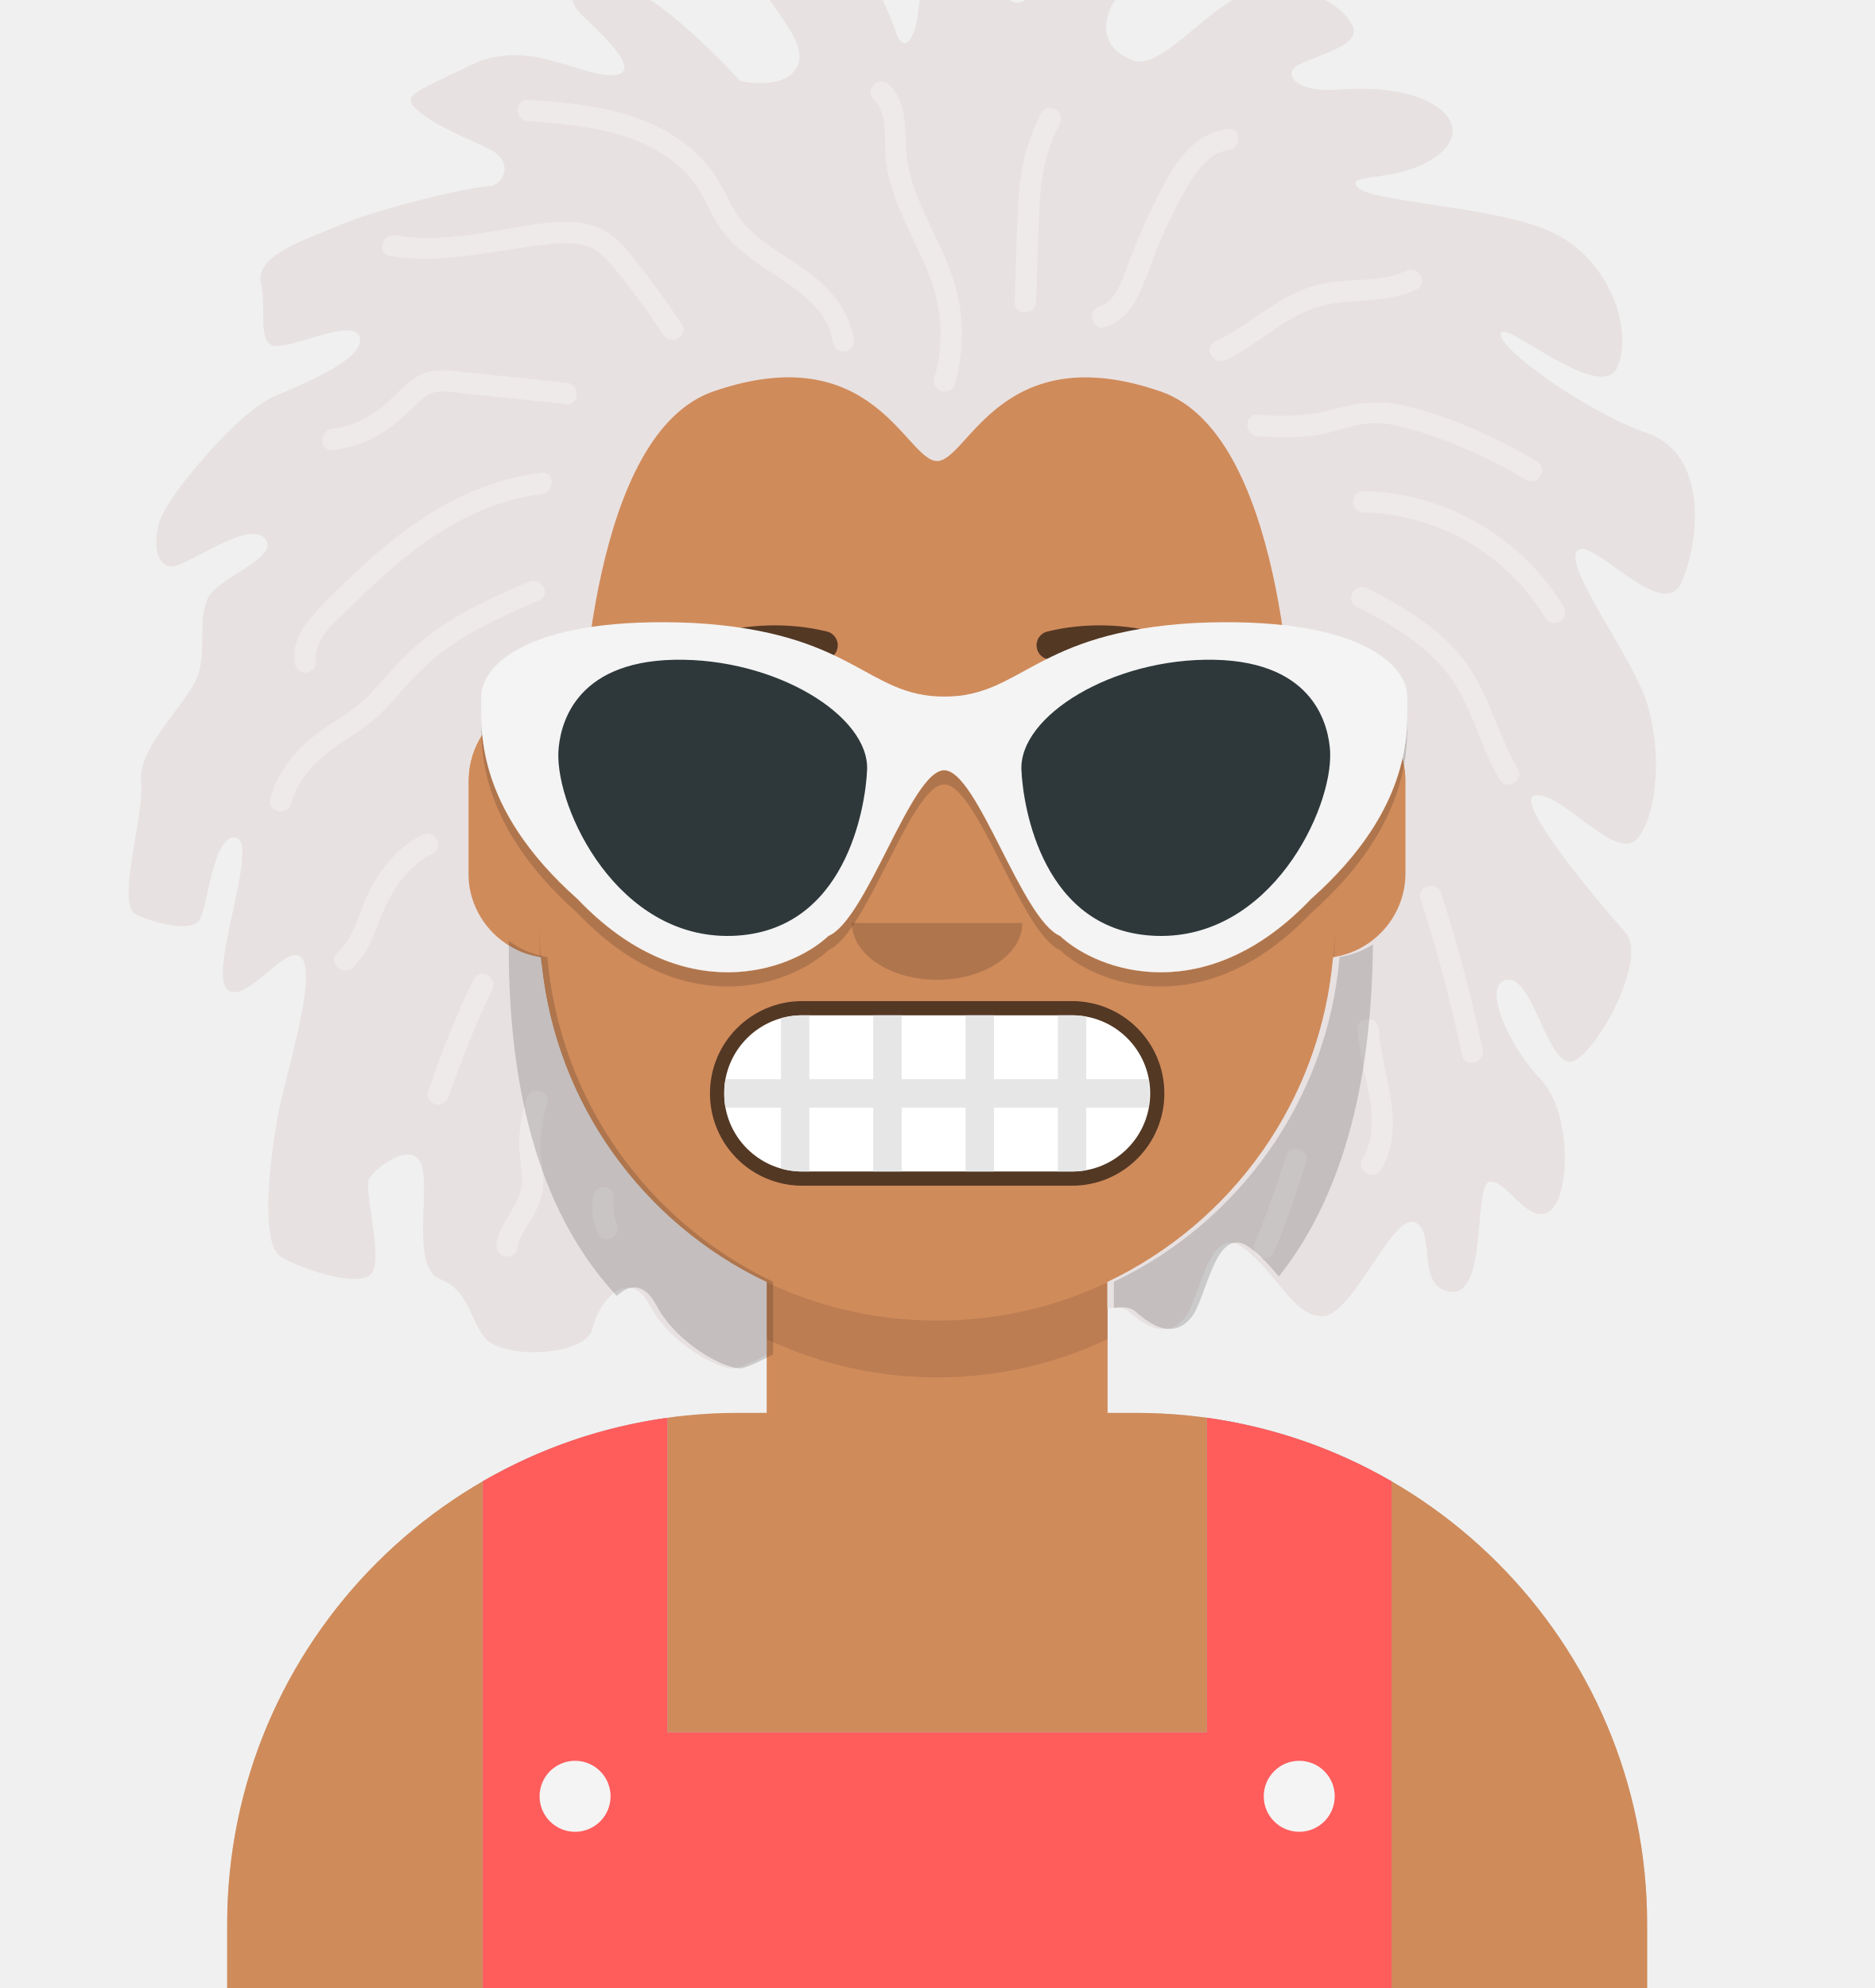
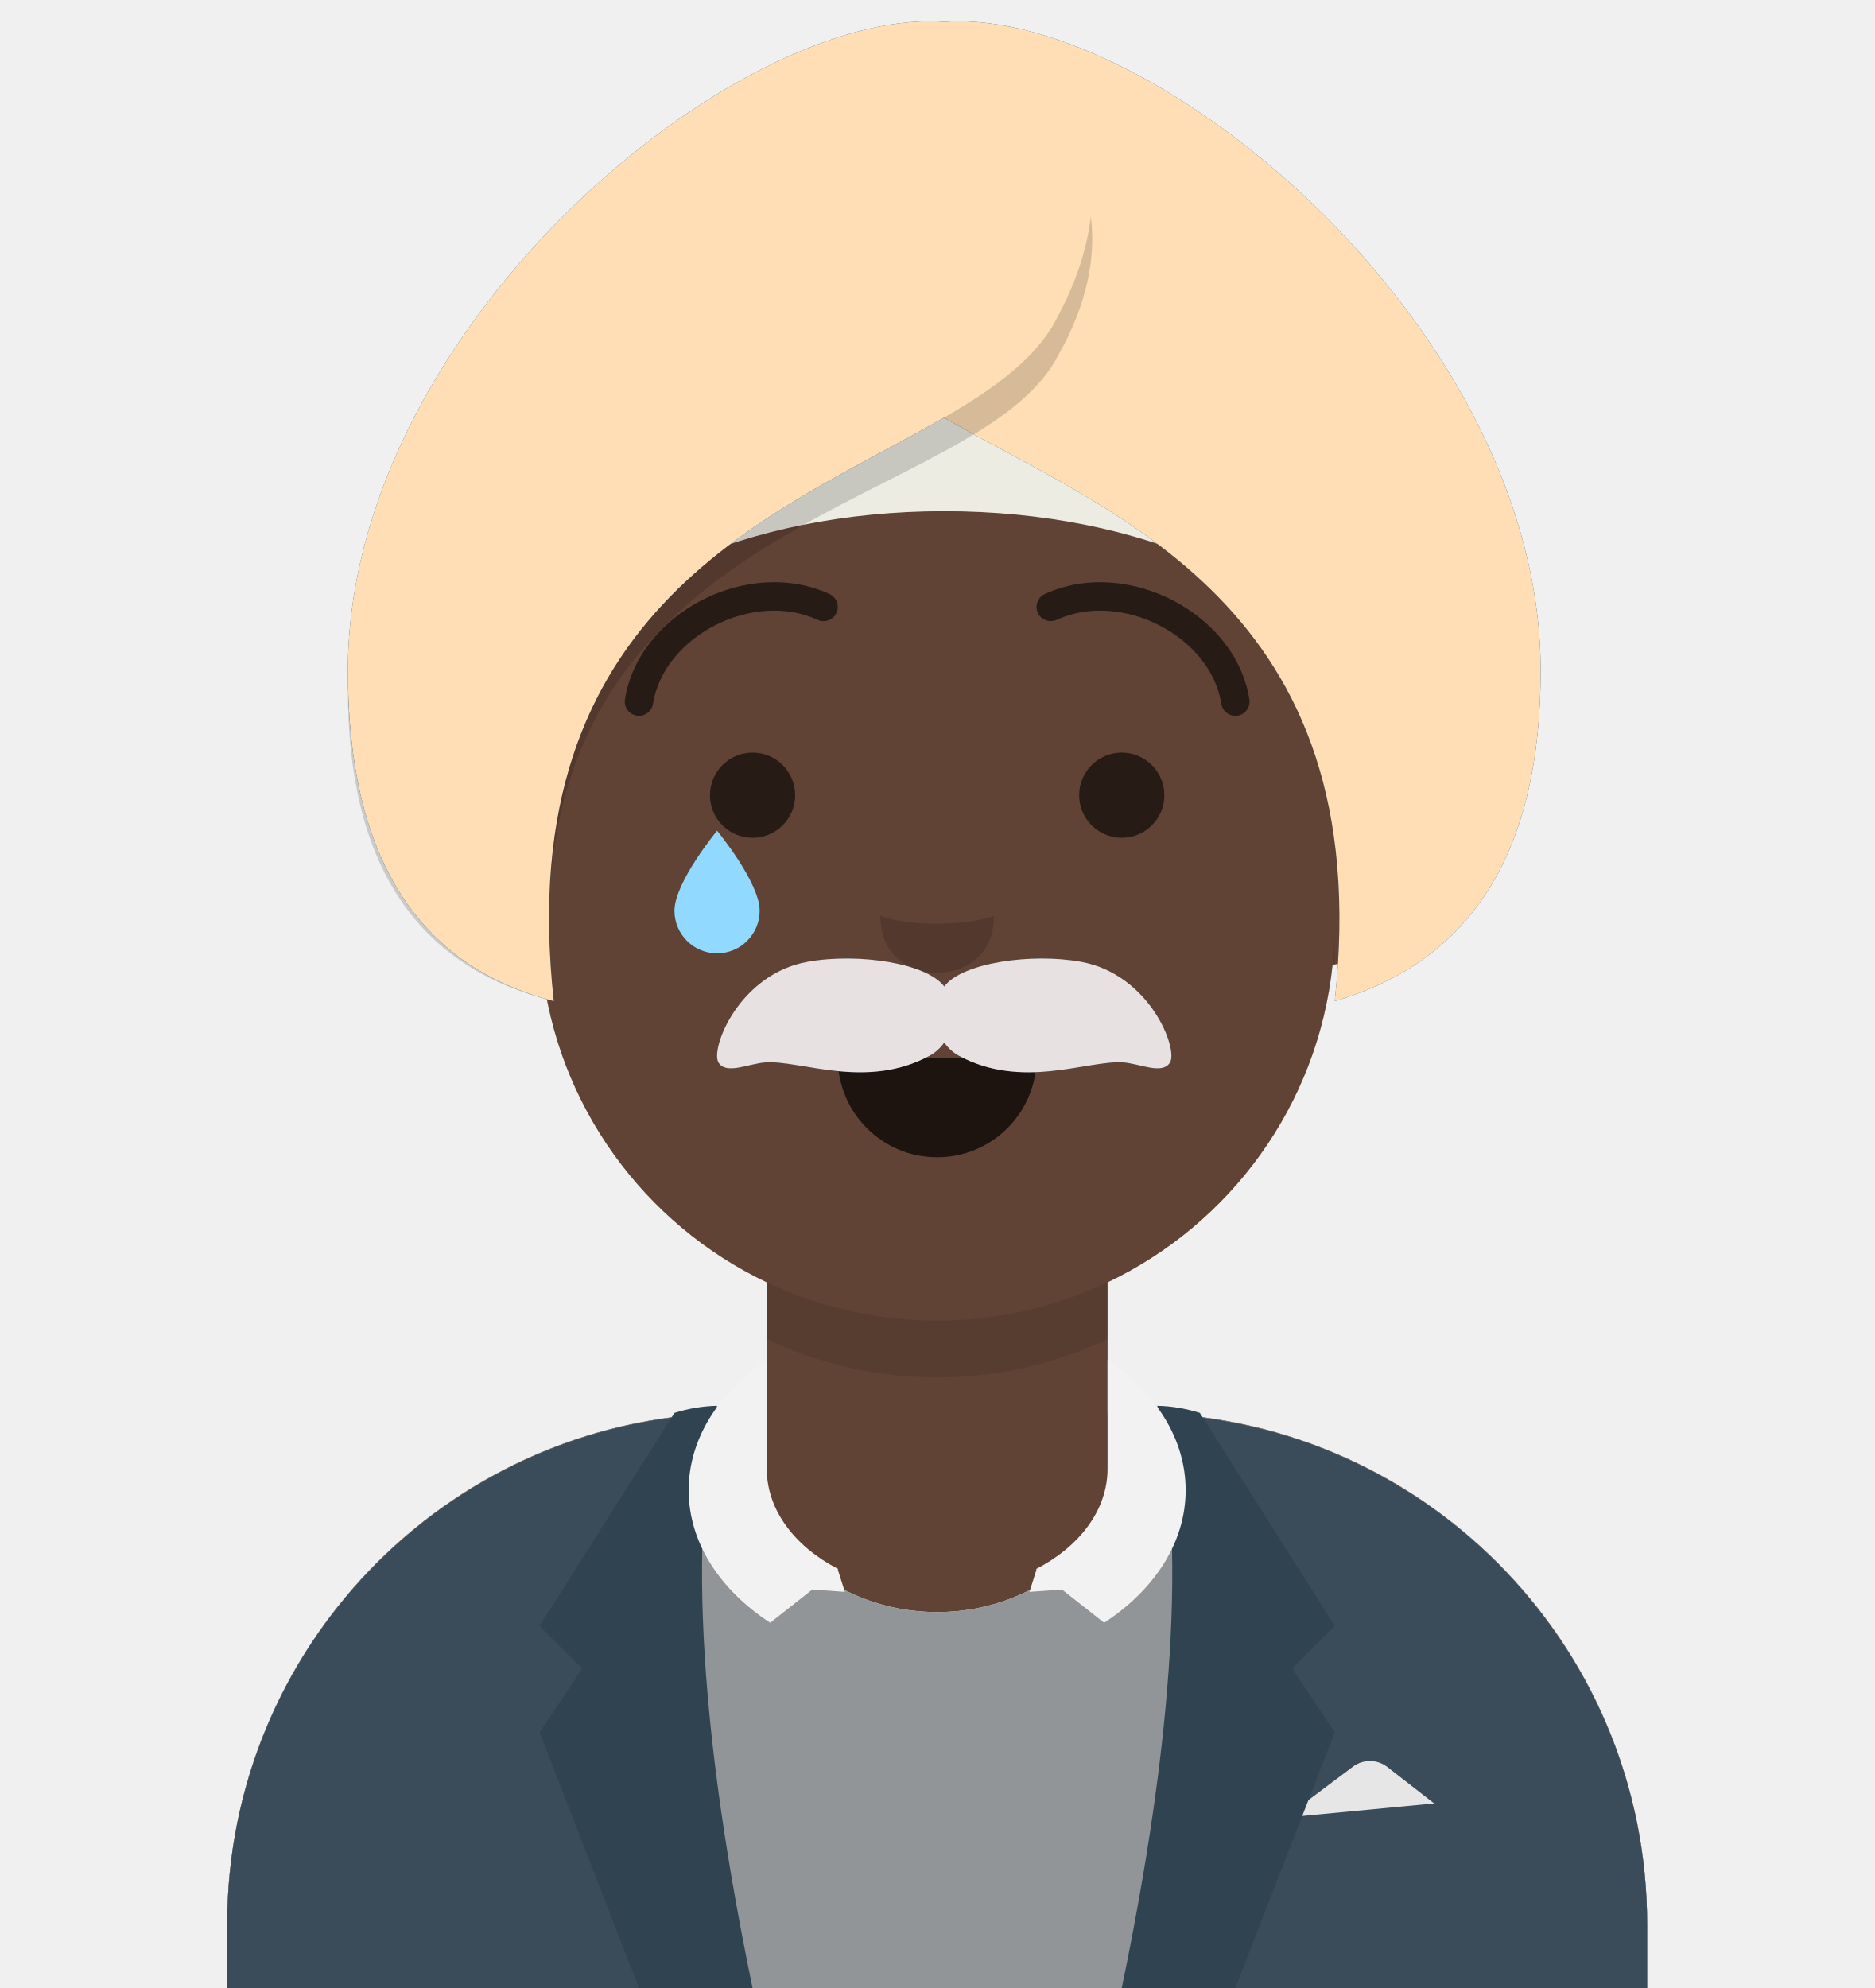
- <svg xmlns="http://www.w3.org/2000/svg" xmlns:ns2="http://design.blush" xmlns:xlink="http://www.w3.org/1999/xlink" width="264px" height="280px" viewBox="0 0 264 280" version="1.1">
+ <svg xmlns="http://www.w3.org/2000/svg" xmlns:xlink="http://www.w3.org/1999/xlink" width="264px" height="280px" viewBox="0 0 264 280" version="1.1">
  <defs>
    <path d="M100,0 C130.928,-5.68137151e-15 156,25.072 156,56 L156.001,62.166 C161.676,63.119 166,68.054 166,74 L166,88 C166,94.052 161.519,99.058 155.694,99.881 C153.628,119.686 141.238,136.422 124.001,144.61 L124,163 L128,163 C167.765,163 200,195.235 200,235 L200,244 L0,244 L0,235 C-4.86974701e-15,195.235 32.235,163 72,163 L76,163 L76,144.611 C58.763,136.422 46.372,119.687 44.305,99.881 C38.481,99.058 34,94.052 34,88 L34,74 C34,68.054 38.325,63.118 44,62.166 L44,56 C44,25.072 69.072,5.68137151e-15 100,0 Z" id="transparent_path-1" />
    <path d="M83,36.348 C83,52.629 105.162,65.828 132.5,65.828 C159.838,65.828 182,52.629 182,36.348 C182,34.985 181.845,33.645 181.544,32.331 C210.784,41.488 232,68.792 232,101.052 L232,110 L32,110 L32,101.052 C32,68.397 53.739,40.82 83.534,32.002 C83.182,33.421 83,34.871 83,36.348 Z" id="transparent_path-3" />
    <rect id="transparent_path-5" x="0" y="0" width="264" height="280" />
    <path d="M74,0 C114.869,0 148,33.131 148,74 L148,84.148 L148,197.608 C135.525,187.237 119.491,181 102,181 L102,181 L98,181 L98,162.611 C115.531,154.283 128.048,137.115 129.791,116.867 C135.569,116.002 140,111.019 140,105 L140,105 L140,92 C140,87.354 137.359,83.324 133.497,81.33 C132.724,81.05 131.952,80.748 131.181,80.426 C130.795,80.32 130.401,80.233 130,80.166 L130,80.166 L130,79.917 C117.224,74.234 104.878,63.071 96.11,47.885 C93.175,42.801 90.831,37.595 89.066,32.397 C80.431,42.941 67.745,53.602 52.342,62.495 C42.778,68.017 33.147,72.291 24,75.266 L24,137.247 C29.602,148.318 38.773,157.278 50,162.611 L50,162.611 L50,181 L46,181 C38.327,181 30.935,182.2 24,184.423 L24,230 C24,244.106 13.569,255.776 0,257.716 L0,74 C0,33.131 33.131,0 74,0 Z" id="transparent_path-7" />
  </defs>
  <g id="transparent_Avataaar/Default" stroke="none" stroke-width="1" fill="none" fill-rule="evenodd">
    <g id="transparent_Body" transform="translate(32, 36)">
      <mask id="transparent_mask-2" fill="white">
        <use xlink:href="#transparent_path-1" />
      </mask>
      <use fill="#D0C6AC" xlink:href="#transparent_path-1" />
-       <g id="transparent_Skin-Color" mask="url(#transparent_mask-2)" fill="#D08B5B">
+       <g id="transparent_Skin-Color" mask="url(#transparent_mask-2)" fill="#614335">
        <g transform="translate(-32, 0)" id="transparent_Color">
          <rect x="0" y="0" width="264" height="244" />
        </g>
      </g>
      <path d="M44,94 C44,124.928 69.072,150 100,150 C130.928,150 156,124.928 156,94 L156,94 L156,102 C156,132.928 130.928,158 100,158 C69.072,158 44,132.928 44,102 Z" id="transparent_Neck-Shadow" fill-opacity="0.1" fill="#000000" mask="url(#transparent_mask-2)" />
    </g>
    <g id="transparent_Clothing" transform="translate(0, 170)">
      <defs>
-         <path d="M196,38.632 L196,110 L68,110 L68,38.632 C75.85,34.091 84.636,30.99 93.999,29.688 L93.999,73.999 L170,73.999 L170.001,29.688 C179.364,30.99 188.15,34.091 196,38.632 Z" id="overall_path-1" />
+         <path d="M160,29.052 C199.765,29.052 232,61.287 232,101.052 L232,110 L32,110 L32,101.052 C32,61.287 64.235,29.052 104,29.052 L105.192,29.052 C105.065,30.036 105,31.037 105,32.052 C105,45.859 117.088,57.052 132,57.052 C146.912,57.052 159,45.859 159,32.052 C159,31.037 158.935,30.036 158.808,29.052 L160,29.052 Z" id="blazer_sweater_path-1" />
      </defs>
-       <g id="overall_Clothing/Overall" stroke="none" stroke-width="1" fill="none" fill-rule="evenodd">
-         <mask id="overall_mask-2" fill="white">
-           <use xlink:href="#overall_path-1" />
+       <g id="blazer_sweater_Clothing/Blazer-+-Sweater" stroke="none" stroke-width="1" fill="none" fill-rule="evenodd">
+         <mask id="blazer_sweater_mask-2" fill="white">
+           <use xlink:href="#blazer_sweater_path-1" />
        </mask>
-         <use id="overall_Overall" fill="#B7C1DB" xlink:href="#overall_path-1" />
-         <g id="overall_Fabric-Color" mask="url(#overall_mask-2)" fill="#FF5C5C">
-           <rect id="overall_🖍Color" x="0" y="0" width="264" height="110" />
+         <use id="blazer_sweater_Clothes" fill="#E6E6E6" xlink:href="#blazer_sweater_path-1" />
+         <g id="blazer_sweater_Fabric-Color" mask="url(#blazer_sweater_mask-2)" fill="#929598">
+           <rect id="blazer_sweater_🖍Color" x="0" y="0" width="264" height="110" />
        </g>
-         <circle id="overall_Button" fill="#F4F4F4" cx="81" cy="83" r="5" />
-         <circle id="overall_Button" fill="#F4F4F4" cx="183" cy="83" r="5" />
+         <g id="blazer_sweater_Blazer" transform="translate(32, 28)">
+           <path d="M64,40.5 C64,55.709 65.961,69.921 69.362,82.001 L0,82 L0,73.052 C-4.73779789e-15,34.365 30.512,2.804 68.785,1.122 C65.74,12.731 64,26.173 64,40.5 Z M200,73.052 L200,82 L131.638,82.001 C135.039,69.921 137,55.709 137,40.5 C137,26.194 135.265,12.771 132.229,1.174 C170.025,3.363 200,34.707 200,73.052 Z" id="blazer_sweater_Saco" fill="#3A4C5A" />
+           <path d="M149,58 L158.556,50.833 C159.999,49.751 161.988,49.768 163.412,50.876 L170,56 L170,56 L149,58 Z" id="blazer_sweater_Pocket-hanky" fill="#E6E6E6" />
+           <path d="M69,0 C65,19.333 66.667,46.667 74,82 L58,82 L44,46 L50,37 L44,31 L63,1 C65.028,0.369 67.028,0.036 69,0 Z" id="blazer_sweater_Wing" fill="#2F4351" />
+           <path d="M151,0 C147,19.333 148.667,46.667 156,82 L140,82 L126,46 L132,37 L126,31 L145,1 C147.028,0.369 149.028,0.036 151,0 Z" id="blazer_sweater_Wing" fill="#2F4351" transform="translate(141, 41) scale(-1, 1) translate(-141, -41) " />
+         </g>
+         <path d="M167,39.888 C167,47.289 162.572,53.945 155.52,58.556 L149.58,53.876 L145,54.208 L146,51.057 L145.922,50.996 C152.022,47.853 156,42.7 156,36.877 L156,21.539 C162.772,26.136 167,32.656 167,39.888 Z M118.078,50.996 L118,51.057 L119,54.208 L114.419,53.876 L108.48,58.556 C101.428,53.945 97,47.289 97,39.888 C97,32.656 101.228,26.136 108.001,21.539 L108,36.877 C108,42.7 111.978,47.853 118.078,50.996 Z" id="blazer_sweater_Collar" fill="#F2F2F2" />
      </g>
    </g>
    <g id="transparent_Face" transform="translate(76, 82)" fill="#000000">
      <g id="transparent_Mouth" transform="translate(2, 52)">
-         <defs>
-           <rect id="grimace_path-1" x="24" y="9" width="60" height="22" rx="11" />
-         </defs>
-         <g id="grimace_Mouth/Grimace" stroke="none" stroke-width="1" fill="none" fill-rule="evenodd">
-           <rect id="grimace_Mouth" fill-opacity="0.6" fill="#000000" x="22" y="7" width="64" height="26" rx="13" />
-           <mask id="grimace_mask-2" fill="white">
-             <use xlink:href="#grimace_path-1" />
-           </mask>
-           <use id="grimace_Mouth" fill="#FFFFFF" xlink:href="#grimace_path-1" />
-           <path d="M36,6 L35.999,17.999 L44.999,17.999 L45,6 L49,6 L48.999,17.999 L57.999,17.999 L58,6 L62,6 L61.999,17.999 L70.999,17.999 L71,6 L75,6 L74.999,17.999 L83.867,18 L83.867,22 L74.999,21.999 L75,34 L71,34 L70.999,21.999 L61.999,21.999 L62,34 L58,34 L57.999,21.999 L48.999,21.999 L49,34 L45,34 L44.999,21.999 L35.999,21.999 L36,34 L32,34 L31.999,21.999 L24,22 L24,18 L31.999,17.999 L32,6 L36,6 Z" id="grimace_Grimace-Teeth" fill="#E6E6E6" mask="url(#grimace_mask-2)" />
+         <g id="default_Mouth/Default" stroke="none" stroke-width="1" fill="none" fill-rule="evenodd" fill-opacity="0.7">
+           <path d="M40,15 C40,22.732 46.268,29 54,29 L54,29 C61.732,29 68,22.732 68,15" id="default_Mouth" fill="#000000" />
        </g>
      </g>
      <g id="transparent_Nose" transform="translate(28, 40)" fill-opacity="0.16">
-         <g id="default_Nose/Default" stroke="none" stroke-width="1" fill="none" fill-rule="evenodd" fill-opacity="0.16">
-           <path d="M16,8 C16,12.418 21.373,16 28,16 L28,16 C34.627,16 40,12.418 40,8" id="default_Nose" fill="#000000" />
+         <g id="small_Nose/Small" stroke="none" stroke-width="1" fill="none" fill-rule="evenodd">
+           <path d="M20,7 C20,12.523 24.047,15 28,15 C31.953,15 36,12.523 36,7 C33.833,7.732 31.141,8.098 27.924,8.098 C24.741,8.098 22.099,7.732 20,7 Z" id="small_Nose" fill-opacity=".16" fill="#000" />
        </g>
      </g>
      <g id="transparent_Eyes" transform="translate(0, 8)">
-         <g id="x_dizzy_Eyes/X-Dizzy-😵" stroke="none" stroke-width="1" fill="none" fill-rule="evenodd" fill-opacity="0.6">
-           <path d="M23.5,13.3 L29,18.799 L34.5,13.3 C34.9,12.9 35.6,12.9 36.1,13.3 L37.7,14.9 C38.1,15.3 38.1,16 37.7,16.5 L32.2,22 L37.7,27.5 C38.1,27.9 38.1,28.6 37.7,29.1 L36.1,30.7 C35.7,31.1 35,31.1 34.5,30.7 L29,25.2 L23.5,30.7 C23.1,31.1 22.4,31.1 21.9,30.7 L20.3,29.1 C19.9,28.7 19.9,28 20.3,27.5 L25.799,22 L20.3,16.5 C19.9,16 19.9,15.3 20.3,14.9 L21.9,13.3 C22.3,12.9 23,12.9 23.5,13.3 Z" id="x_dizzy_Eye" fill="#000000" fill-rule="nonzero" />
-           <path d="M77.5,13.3 L83,18.799 L88.5,13.3 C88.9,12.9 89.6,12.9 90.1,13.3 L91.7,14.9 C92.1,15.3 92.1,16 91.7,16.5 L86.2,22 L91.7,27.5 C92.1,27.9 92.1,28.6 91.7,29.1 L90.1,30.7 C89.7,31.1 89,31.1 88.5,30.7 L83,25.2 L77.5,30.7 C77.1,31.1 76.4,31.1 75.9,30.7 L74.3,29.1 C73.9,28.7 73.9,28 74.3,27.5 L79.799,22 L74.3,16.5 C73.9,16 73.9,15.3 74.3,14.9 L75.9,13.3 C76.3,12.9 77,12.9 77.5,13.3 Z" id="x_dizzy_Eye" fill="#000000" fill-rule="nonzero" />
+         <g id="cry_Eyes/Cry-😢" stroke="none" stroke-width="1" fill="none" fill-rule="evenodd">
+           <circle id="cry_Eye" fill-opacity="0.6" fill="#000000" cx="30" cy="22" r="6" />
+           <path d="M25,27 C25,27 19,34.271 19,38.271 C19,41.585 21.686,44.271 25,44.271 C28.314,44.271 31,41.585 31,38.271 C31,34.271 25,27 25,27 Z" id="cry_Drop" fill="#92D9FF" fill-rule="nonzero" />
+           <circle id="cry_Eye" fill-opacity="0.6" fill="#000000" cx="82" cy="22" r="6" />
        </g>
      </g>
      <g id="transparent_Eyebrow" fill-opacity="0.6">
-         <g id="default_Eyebrow/Outline/Default" stroke="none" stroke-width="1" fill="none" fill-rule="evenodd" fill-opacity="0.6">
-           <g id="default_I-Browse" transform="translate(12, 6)" fill="#000000" fill-rule="nonzero">
-             <path d="M3.63,11.159 C7.545,5.65 18.278,2.561 27.523,4.831 C28.596,5.095 29.679,4.439 29.942,3.366 C30.206,2.293 29.55,1.21 28.477,0.947 C17.74,-1.69 5.312,1.887 0.37,8.841 C-0.27,9.742 -0.059,10.99 0.841,11.63 C1.742,12.27 2.99,12.059 3.63,11.159 Z" id="default_Eyebrow" />
-             <path d="M61.63,11.159 C65.545,5.65 76.278,2.561 85.523,4.831 C86.596,5.095 87.679,4.439 87.942,3.366 C88.206,2.293 87.55,1.21 86.477,0.947 C75.74,-1.69 63.312,1.887 58.37,8.841 C57.73,9.742 57.941,10.99 58.841,11.63 C59.742,12.27 60.99,12.059 61.63,11.159 Z" id="default_Eyebrow" transform="translate(73.00015, 6.039198) scale(-1, 1) translate(-73.00015, -6.039198) " />
+         <g id="raised_excited_Eyebrow/Outline/Raised-Excited" stroke="none" stroke-width="1" fill="none" fill-rule="evenodd" fill-opacity="0.6">
+           <g id="raised_excited_I-Browse" transform="translate(12, 0)" fill="#000000" fill-rule="nonzero">
+             <path d="M3.976,17.128 C5.471,7.605 18.059,1.109 27.164,5.301 C28.167,5.763 29.355,5.324 29.817,4.321 C30.279,3.318 29.84,2.13 28.836,1.668 C17.349,-3.622 1.936,4.332 0.024,16.507 C-0.147,17.599 0.599,18.622 1.69,18.794 C2.781,18.965 3.804,18.219 3.976,17.128 Z" id="raised_excited_Eyebrow" />
+             <path d="M61.976,17.128 C63.471,7.605 76.059,1.109 85.164,5.301 C86.167,5.763 87.355,5.324 87.817,4.321 C88.279,3.318 87.84,2.13 86.836,1.668 C75.349,-3.622 59.936,4.332 58.024,16.507 C57.853,17.599 58.599,18.622 59.69,18.794 C60.781,18.965 61.804,18.219 61.976,17.128 Z" id="raised_excited_Eyebrow" transform="translate(73.0001, 9.410436) scale(-1, 1) translate(-73.0001, -9.410436) " />
          </g>
        </g>
      </g>
    </g>
    <g id="transparent_Top">
      <defs>
-         <path d="M264,0 L264,280 L232,280 L232,271 C232,231.235 199.765,199 160,199 L160,199 L156,199 L156.001,180.61 C173.531,172.282 186.048,155.114 187.791,134.867 C193.569,134.003 198,129.019 198,123 L198,123 L198,110 C198,104.054 193.676,99.119 188.001,98.166 L188,92 C188,61.072 162.928,36 132,36 C101.072,36 76,61.072 76,92 L76,92 L76,98.166 C70.325,99.118 66,104.054 66,110 L66,110 L66,123 C66,129.019 70.431,134.003 76.209,134.867 C77.952,155.115 90.469,172.283 108,180.611 L108,199 L104,199 C64.633,199 32.645,230.594 32.01,269.809 L32,271 L32,280 L0,280 L0,0 L264,0 Z" id="einstein_hair_hairstyleeinstein-hair-path-1" />
+         <path d="M83.498,93.841 C72.124,94.219 67.05,99.721 63.229,94.13 C60.361,89.932 61.561,82.874 64.241,78.903 C68.054,73.251 73.227,75.985 79.01,75.34 C80.583,75.165 82.163,74.723 83.498,74 C84.834,74.723 86.414,75.165 87.986,75.34 C93.77,75.985 98.943,73.251 102.756,78.903 C105.435,82.874 106.635,89.932 103.767,94.13 C99.946,99.721 94.873,93.463 83.498,93.841 Z M138.72,26 C135.336,40.075 133.781,54.434 131.328,68.671 C130.816,71.639 130.257,74.596 129.662,77.55 C129.538,78.17 129.415,80.473 128.811,80.764 C126.982,81.648 123.254,76.947 122.257,75.885 C119.754,73.219 117.272,70.529 114.223,68.437 C108.063,64.21 100.85,61.711 93.345,61.118 C90.205,60.869 85.959,61.303 83,63.11 C80.041,61.303 75.795,60.869 72.654,61.118 C65.149,61.711 57.937,64.21 51.777,68.437 C48.728,70.529 46.246,73.219 43.742,75.885 C42.746,76.947 39.018,81.648 37.189,80.764 C36.585,80.473 36.462,78.17 36.337,77.55 C35.743,74.596 35.183,71.639 34.672,68.671 C32.219,54.434 30.664,40.075 27.28,26 C26.296,26 25.432,44.748 25.322,46.495 C24.875,53.589 24.353,60.525 25.02,67.626 C26.17,79.875 27.37,95.234 36.592,104.588 C44.925,113.039 57.023,114.806 67.459,120.141 C68.802,120.828 70.584,121.676 72.506,122.371 C74.531,123.934 78.546,125 83.172,125 C88.024,125 92.205,123.827 94.12,122.138 C95.801,121.493 97.345,120.753 98.541,120.141 C108.976,114.805 121.075,113.039 129.408,104.588 C138.63,95.234 139.829,79.875 140.98,67.626 C141.647,60.525 141.125,53.589 140.678,46.495 C140.568,44.748 139.704,26 138.72,26 Z" id="turban_path-1" />
+         <path d="M86,0 C115.851,0 167.918,44.148 168,91.324 C168.044,116.801 158.377,132.36 139,138 C145.115,82.11 107.403,69.414 83.97,55.816 C60.512,69.414 22.862,82.11 29,138 C9.622,132.999 -0.044,117.44 6.61437384e-05,91.324 C0.08,44.148 52.074,0 82,0 C82.668,0 83.333,0.03 83.991,0.088 C84.656,0.03 85.326,0 86,0 Z" id="turban_path-3" />
      </defs>
-       <g id="einstein_hair_Hairstyle/Einstein hair" stroke="none" stroke-width="1" fill="none" fill-rule="evenodd">
-         <g id="einstein_hair_template-for-hairstyles" opacity=".184" transform="translate(1, 0)">
-           <mask id="einstein_hair_hairstyleeinstein-hair-mask-2" fill="#fff">
-             <use xlink:href="#einstein_hair_hairstyleeinstein-hair-path-1" />
-           </mask>
-           <g id="einstein_hair_Mask-Hair" />
-         </g>
-         <g id="einstein_hair_Einstein" transform="translate(18.1, -11.6)">
-           <path d="M213.868,72.584 C205.277,69.587 192.745,60.597 193.29,58.553 C193.835,56.51 207.593,68.77 209.772,63.185 C211.952,57.6 208.41,47.928 200.373,44.251 C192.336,40.572 175.173,40.164 173.13,37.984 C171.086,35.805 179.26,37.576 184.572,33.353 C189.885,29.13 183.89,23.137 170.389,24.226 C166.468,24.543 163.458,23.409 163.866,21.638 C164.275,19.867 173.81,18.641 172.448,15.372 C171.086,12.103 165.365,9.106 159.235,10.06 C153.105,11.013 145.886,21.502 141.663,20.14 C137.44,18.777 136.623,15.1 139.074,11.422 C141.526,7.744 143.161,0.615 138.258,0.025 C133.353,-0.565 128.449,9.651 126.543,11.422 C124.636,13.192 121.639,10.468 122.864,6.654 C124.091,2.84 125.044,-0.033 120.413,1.85828358e-05 C115.781,0.033 111.695,8.289 111.286,12.784 C110.877,17.279 109.106,19.459 108.016,15.917 C106.927,12.375 100.933,0.033 96.71,0.033 C92.488,0.033 84.042,-0.43 86.63,5.564 C89.219,11.558 95.893,17.143 94.259,20.821 C92.624,24.499 86.147,23 86.147,23 C86.147,23 74.098,9.651 68.377,9.378 C62.656,9.106 61.021,11.013 64.018,13.874 C67.014,16.734 72.872,22.183 67.968,22.183 C63.064,22.183 56.117,16.871 48.08,20.821 C40.043,24.771 38.136,25.043 40.997,27.359 C43.857,29.675 47.399,30.901 50.941,32.672 C54.482,34.442 52.712,37.848 50.668,37.848 C48.625,37.848 35.957,40.709 30.099,43.161 C24.242,45.613 17.84,47.656 18.657,51.47 C19.474,55.284 18.112,59.916 20.564,60.324 C23.016,60.733 31.734,56.238 32.551,59.098 C33.368,61.959 25.74,65.228 20.564,67.408 C15.388,69.587 5.58,81.438 4.49,84.708 C3.4,87.977 3.809,91.246 5.989,91.382 C8.168,91.519 16.886,84.708 19.202,87.432 C21.517,90.156 12.527,92.881 11.165,95.877 C9.803,98.874 10.892,102.416 9.939,106.23 C8.985,110.044 1.221,116.719 1.766,121.623 C2.31,126.527 -1.912,139.059 1.085,140.421 C4.081,141.783 8.168,142.607 9.666,141.583 C11.165,140.557 11.71,128.96 15.115,129.583 C18.521,130.205 11.259,148.322 13.868,150.91 C16.477,153.498 22.607,143.69 24.514,146.687 C26.421,149.684 22.062,163.306 21.109,168.346 C20.155,173.386 18.248,186.735 21.517,188.643 C24.787,190.55 32.824,193.138 34.322,190.822 C35.821,188.506 33.096,179.107 33.913,177.608 C34.731,176.11 40.043,172.023 41.269,175.702 C42.495,179.38 39.771,190.095 43.857,191.753 C47.944,193.41 47.808,196.815 50.123,199.949 C52.439,203.082 64.427,202.753 65.38,198.668 C66.334,194.582 70.556,190.005 73.417,195.453 C76.278,200.902 83.361,204.717 85.54,204.308 C86.346,204.156 88.046,203.346 89.868,202.384 L89.868,192.159 C72.338,183.831 59.82,166.663 58.077,146.416 C52.3,145.551 47.868,140.567 47.868,134.548 L47.868,121.548 C47.868,116.612 50.853,112.38 55.113,110.538 C56.419,111.388 58.039,113.908 58.34,121.115 C58.397,122.492 59.534,123.583 60.911,123.583 L60.911,123.583 C62.318,123.583 63.463,122.463 63.487,121.057 C63.655,110.806 65.428,72.577 82.389,66.727 C104.894,58.963 109.503,76.486 113.871,76.532 L113.871,76.542 C118.245,76.542 122.836,58.961 145.371,66.734 C162.332,72.585 164.104,110.813 164.273,121.064 C164.297,122.471 165.442,123.59 166.848,123.59 C168.226,123.59 169.363,122.5 169.42,121.123 C169.721,113.919 171.34,111.397 172.645,110.547 C176.893,112.394 179.868,116.62 179.868,121.548 L179.868,134.548 C179.868,140.567 175.437,145.551 169.66,146.416 C167.917,166.663 155.399,183.831 137.869,192.159 L137.869,195.874 C139.117,195.647 140.223,195.721 140.981,196.407 C143.843,198.995 146.566,199.813 148.746,197.225 C150.926,194.637 152.151,183.875 156.919,187.28 C161.687,190.686 164.192,197.36 168.389,196.952 C172.585,196.543 178.033,182.513 181.166,183.738 C184.3,184.965 181.166,193.138 186.343,193.547 C191.518,193.955 189.34,178.153 191.791,178.018 C194.243,177.881 197.103,184.147 200.1,182.24 C203.097,180.333 203.37,168.218 198.875,163.583 C194.38,158.947 190.43,150.026 194.243,149.583 C198.057,149.139 200.1,163.306 203.915,160.854 C207.729,158.402 213.859,146.336 210.862,142.97 C207.865,139.604 194.243,123.65 198.33,123.59 C202.416,123.53 209.772,133.319 212.633,129.583 C215.493,125.846 215.921,117.127 213.868,110.589 C211.815,104.051 202.144,91.519 204.051,89.203 C205.958,86.887 216.175,99.597 218.763,93.583 C221.35,87.568 222.46,75.581 213.868,72.584" id="einstein_hair_Hair-Color" fill="#E8E1E1" ns2:color="Hair-500" />
-           <path d="M96.373,50.422 C93.37,48.032 89.801,46.344 87.106,43.573 C85.681,42.107 84.821,40.327 83.898,38.527 C83.019,36.813 81.963,35.225 80.624,33.833 C78.026,31.13 74.644,29.264 71.123,28.055 C66.357,26.42 61.258,26.029 56.268,25.657 C54.342,25.513 54.352,28.514 56.268,28.657 C63.727,29.214 72.062,29.921 77.818,35.282 C79.075,36.453 80.095,37.783 80.915,39.291 C81.818,40.954 82.559,42.688 83.713,44.204 C85.863,47.028 88.905,48.903 91.822,50.837 C94.924,52.893 98.643,55.621 99.176,59.609 C99.284,60.418 99.788,61.099 100.676,61.109 C101.403,61.116 102.283,60.412 102.176,59.609 C101.662,55.764 99.347,52.789 96.373,50.422" id="einstein_hair_Fill-4" fill-opacity=".3" fill="#FFF" />
-           <path d="M112.754,43.019 C111.212,39.751 109.735,36.364 109.545,32.706 C109.377,29.467 109.608,25.932 107.089,23.479 C105.705,22.132 103.581,24.251 104.967,25.601 C107.098,27.675 106.346,31.366 106.656,34.047 C107.052,37.487 108.366,40.676 109.815,43.79 C111.259,46.894 112.861,49.95 113.717,53.283 C114.7,57.106 114.581,61.092 113.507,64.88 C112.981,66.741 115.875,67.535 116.4,65.677 C117.515,61.741 117.69,57.607 116.868,53.596 C116.104,49.868 114.366,46.435 112.754,43.019" id="einstein_hair_Fill-6" fill-opacity=".3" fill="#FFF" />
-           <path d="M128.572,27.531 C126.495,31.439 125.57,35.591 125.335,39.988 C125.084,44.701 124.989,49.427 124.822,54.144 C124.755,56.075 127.755,56.073 127.822,54.144 C127.978,49.739 128.104,45.33 128.292,40.926 C128.469,36.733 129.176,32.783 131.163,29.045 C132.068,27.341 129.479,25.823 128.572,27.531" id="einstein_hair_Fill-8" fill-opacity=".3" fill="#FFF" />
-           <path d="M154.877,29.772 C149.196,30.391 146.453,36.217 144.225,40.779 C142.864,43.564 141.665,46.424 140.596,49.333 C139.867,51.315 139.009,54.041 136.775,54.758 C134.945,55.347 135.728,58.244 137.573,57.651 C139.831,56.926 141.311,55.16 142.302,53.068 C143.511,50.513 144.323,47.779 145.467,45.192 C146.651,42.511 147.937,39.829 149.47,37.328 C150.674,35.363 152.394,33.043 154.877,32.772 C156.775,32.565 156.797,29.563 154.877,29.772" id="einstein_hair_Fill-10" fill-opacity=".3" fill="#FFF" />
-           <path d="M181.454,52.334 C183.185,51.48 181.667,48.891 179.94,49.744 C177.68,50.859 175.131,50.922 172.664,51.067 C170.141,51.215 167.652,51.476 165.296,52.443 C160.864,54.262 157.37,57.685 153.05,59.71 C151.303,60.529 152.824,63.116 154.563,62.3 C158.86,60.287 162.33,56.682 166.812,55.055 C171.567,53.329 176.819,54.622 181.454,52.334" id="einstein_hair_Fill-12" fill-opacity=".3" fill="#FFF" />
-           <path d="M178.846,71.603 C185.165,73.084 191.29,75.921 196.874,79.179 C198.546,80.154 200.058,77.562 198.389,76.589 C192.599,73.211 186.195,70.246 179.644,68.71 C176.193,67.901 173.109,68.299 169.737,69.242 C166.139,70.248 162.742,70.276 159.036,70.023 C157.11,69.892 157.117,72.893 159.036,73.023 C162.378,73.251 165.688,73.371 168.966,72.558 C170.612,72.15 172.224,71.581 173.902,71.309 C175.557,71.041 177.224,71.223 178.846,71.603" id="einstein_hair_Fill-14" fill-opacity=".3" fill="#FFF" />
-           <path d="M202.157,97.127 C196.309,87.282 185.392,80.962 173.946,80.779 C172.014,80.748 172.014,83.748 173.946,83.779 C184.341,83.945 194.259,89.705 199.566,98.641 C200.552,100.299 203.146,98.792 202.157,97.127" id="einstein_hair_Fill-16" fill-opacity=".3" fill="#FFF" />
-           <path d="M187.829,104.221 C184.336,99.867 179.368,96.974 174.484,94.438 C172.773,93.55 171.255,96.138 172.971,97.029 C177.631,99.449 182.4,102.154 185.708,106.342 C189.211,110.778 190.24,116.569 193.098,121.375 C194.083,123.033 196.678,121.526 195.687,119.861 C192.683,114.805 191.564,108.876 187.829,104.221" id="einstein_hair_Fill-18" fill-opacity=".3" fill="#FFF" />
-           <path d="M184.882,137.403 C184.292,135.573 181.395,136.356 181.989,138.2 C184.322,145.439 186.274,152.793 187.837,160.236 C188.234,162.125 191.125,161.325 190.73,159.439 C189.167,151.995 187.215,144.642 184.882,137.403" id="einstein_hair_Fill-20" fill-opacity=".3" fill="#FFF" />
-           <path d="M173.104,156.566 C173.325,159.955 174.331,163.193 174.869,166.531 C175.318,169.318 175.292,172.328 173.819,174.817 C172.833,176.483 175.424,177.993 176.409,176.332 C180.145,170.024 176.535,163.164 176.104,156.566 C175.979,154.649 172.978,154.635 173.104,156.566" id="einstein_hair_Fill-22" fill-opacity=".3" fill="#FFF" />
-           <path d="M162.999,174.45 C161.703,178.68 160.221,182.851 158.555,186.951 C158.249,187.702 158.886,188.599 159.602,188.797 C160.46,189.031 161.141,188.501 161.447,187.749 C163.113,183.649 164.596,179.478 165.892,175.248 C166.459,173.398 163.563,172.607 162.999,174.45" id="einstein_hair_Fill-24" fill-opacity=".3" fill="#FFF" />
-           <path d="M70.693,47.416 C69.581,46.05 68.377,44.723 66.776,43.926 C65.208,43.145 63.45,42.854 61.711,42.845 C57.806,42.826 53.878,43.828 50.035,44.411 C45.931,45.034 41.714,45.435 37.592,44.752 C35.703,44.44 34.891,47.331 36.794,47.645 C44.584,48.935 51.948,46.688 59.644,45.951 C61.259,45.795 62.941,45.736 64.507,46.229 C66.135,46.742 67.252,47.941 68.312,49.219 C70.832,52.26 73.146,55.478 75.328,58.767 C76.39,60.369 78.989,58.868 77.918,57.253 C75.669,53.862 73.263,50.572 70.693,47.416" id="einstein_hair_Fill-26" fill-opacity=".3" fill="#FFF" />
-           <path d="M61.697,65.512 C58.382,65.167 55.068,64.823 51.752,64.477 C50.178,64.314 48.602,64.15 47.029,63.986 C45.486,63.825 43.922,63.578 42.386,63.935 C39.761,64.545 38.09,66.95 36.117,68.586 C34.02,70.327 31.488,71.718 28.738,71.99 C26.834,72.179 26.816,75.18 28.738,74.99 C31.477,74.719 34.011,73.741 36.285,72.191 C37.358,71.46 38.374,70.635 39.324,69.75 C40.294,68.845 41.191,67.706 42.4,67.107 C43.73,66.447 45.365,66.813 46.779,66.96 C48.438,67.133 50.094,67.305 51.752,67.477 C55.068,67.823 58.382,68.167 61.697,68.512 C63.614,68.712 63.6,65.71 61.697,65.512" id="einstein_hair_Fill-28" fill-opacity=".3" fill="#FFF" />
-           <path d="M58.179,78.2 C50.332,79.094 43.363,82.799 37.242,87.647 C34.144,90.1 31.278,92.828 28.491,95.623 C26.039,98.081 22.891,101.017 23.391,104.841 C23.497,105.65 24.005,106.332 24.891,106.341 C25.621,106.347 26.497,105.644 26.391,104.841 C25.954,101.504 29.446,98.891 31.563,96.796 C34.051,94.335 36.616,91.941 39.363,89.769 C44.798,85.469 51.205,81.995 58.179,81.2 C60.075,80.984 60.097,77.981 58.179,78.2" id="einstein_hair_Fill-30" fill-opacity=".3" fill="#FFF" />
-           <path d="M34.492,112.999 C36.039,111.718 37.346,110.192 38.66,108.681 C41.202,105.757 43.957,103.307 47.287,101.307 C50.657,99.283 54.267,97.698 57.863,96.124 C59.627,95.352 58.102,92.766 56.348,93.534 C52.626,95.163 48.887,96.806 45.415,98.934 C41.884,101.097 38.963,103.77 36.257,106.885 C34.947,108.392 33.622,109.898 32.049,111.139 C30.409,112.432 28.58,113.468 26.889,114.69 C23.591,117.074 21.144,120.086 19.963,124.024 C19.408,125.877 22.303,126.669 22.856,124.822 C24.043,120.863 26.769,118.332 30.116,116.107 C31.607,115.116 33.111,114.143 34.492,112.999" id="einstein_hair_Fill-32" fill-opacity=".3" fill="#FFF" />
-           <path d="M41.359,129.185 C38.195,130.825 35.743,133.609 34.104,136.74 C32.551,139.707 31.969,143.447 29.42,145.791 C27.996,147.101 30.122,149.218 31.541,147.913 C34.158,145.506 34.878,142.025 36.353,138.937 C37.781,135.947 39.896,133.318 42.873,131.775 C44.588,130.887 43.073,128.297 41.359,129.185" id="einstein_hair_Fill-34" fill-opacity=".3" fill="#FFF" />
-           <path d="M48.645,149.507 C46.083,154.587 44.127,159.937 42.192,165.278 C41.916,166.04 42.503,166.921 43.24,167.123 C44.074,167.352 44.808,166.84 45.085,166.076 C46.933,160.976 48.79,155.872 51.236,151.021 C52.103,149.301 49.516,147.781 48.645,149.507" id="einstein_hair_Fill-36" fill-opacity=".3" fill="#FFF" />
-           <path d="M56.096,166.238 C55.472,168.141 55.111,170.128 55.041,172.131 C54.972,174.07 55.389,175.961 55.406,177.892 C55.431,181.263 52.355,183.451 51.846,186.7 C51.721,187.507 52.053,188.304 52.895,188.545 C53.605,188.749 54.614,188.297 54.739,187.498 C54.99,185.899 55.916,184.641 56.742,183.29 C57.618,181.854 58.261,180.367 58.383,178.667 C58.523,176.735 58.035,174.811 58.029,172.878 C58.022,170.875 58.367,168.935 58.989,167.035 C59.59,165.196 56.694,164.408 56.096,166.238" id="einstein_hair_Fill-38" fill-opacity=".3" fill="#FFF" />
-           <path d="M68.845,184.173 C68.611,183.611 68.454,183.024 68.355,182.423 C68.296,181.848 68.295,181.271 68.362,180.696 C68.362,180.694 68.362,180.694 68.363,180.693 C68.433,180.285 68.427,179.905 68.211,179.536 C68.029,179.226 67.673,178.929 67.315,178.847 C66.931,178.76 66.5,178.778 66.159,178.998 C65.849,179.198 65.535,179.517 65.47,179.895 C65.318,180.777 65.253,181.654 65.358,182.545 C65.417,183.04 65.491,183.531 65.622,184.014 C65.752,184.491 65.939,184.945 66.134,185.401 C66.272,185.721 66.711,186.002 67.031,186.09 C67.39,186.189 67.868,186.144 68.186,185.939 C68.507,185.732 68.789,185.424 68.876,185.042 C68.894,184.909 68.911,184.777 68.929,184.643 C68.929,184.443 68.879,184.256 68.804,184.075 C68.818,184.109 68.831,184.141 68.845,184.173" id="einstein_hair_Fill-40" fill-opacity=".3" fill="#FFF" />
-         </g>
-         <path d="M71.664,132.5 C73.223,133.678 75.079,134.485 77.099,134.787 C78.842,155.034 91.36,172.202 108.89,180.53 L108.89,180.53 L108.89,190.755 C107.068,191.717 105.368,192.527 104.562,192.679 C102.383,193.088 95.3,189.273 92.439,183.824 C90.741,180.59 88.563,180.889 86.874,182.52 C76.677,171.567 71.606,155.105 71.66,133.138 Z M193.379,133.016 C193.206,153.287 188.787,168.878 180.125,179.79 C178.883,178.302 177.539,176.793 175.941,175.651 C171.173,172.246 169.948,183.008 167.768,185.596 C165.588,188.184 162.865,187.366 160.003,184.778 C159.245,184.092 158.139,184.018 156.891,184.245 L156.891,184.245 L156.891,180.53 C174.421,172.202 186.939,155.034 188.682,134.787 C190.347,134.538 191.9,133.947 193.267,133.087 Z" id="einstein_hair_Combined-Shape" fill-opacity=".16" fill="#000" />
-         <g id="einstein_hair_Facial-Hair" transform="translate(49, 72)" />
-         <g id="einstein_hair_Accessory" transform="translate(62, 85)">
+       <g id="turban_Top/Accesories/Turban" stroke="none" stroke-width="1" fill="none" fill-rule="evenodd">
+         <g id="turban_Facial-Hair" transform="translate(49, 72)">
          <defs>
-             <filter x="-3.0%" y="-8.0%" width="106.1%" height="116.0%" filterUnits="objectBoundingBox" id="kurt_filter-1">
-               <feOffset dx="0" dy="2" in="SourceAlpha" result="shadowOffsetOuter1" />
-               <feColorMatrix values="0 0 0 0 0   0 0 0 0 0   0 0 0 0 0  0 0 0 0.16 0" type="matrix" in="shadowOffsetOuter1" result="shadowMatrixOuter1" />
-               <feMerge>
-                 <feMergeNode in="shadowMatrixOuter1" />
-                 <feMergeNode in="SourceGraphic" />
-               </feMerge>
-             </filter>
+             <path d="M64.721,63.464 C71.838,62.17 81.796,63.646 84.107,67.092 L83.998,66.939 L84.01,66.922 C86.531,63.598 96.277,62.191 103.274,63.464 C112.928,65.221 117.019,75.767 115.78,77.679 C114.655,79.415 111.536,77.774 109.12,77.63 C104.119,77.332 94.948,81.51 86.046,76.689 C85.235,76.25 84.539,75.608 83.998,74.839 C83.457,75.608 82.761,76.25 81.95,76.689 C73.048,81.51 63.877,77.332 58.876,77.63 C56.46,77.774 53.341,79.415 52.216,77.679 C50.977,75.767 55.068,65.221 64.721,63.464 Z" id="moustache_magnum_path-1" />
          </defs>
-           <g id="kurt_Top/_Resources/Kurt" stroke="none" stroke-width="1" fill="none" fill-rule="evenodd">
-             <g id="kurt_Kurts" filter="url(#kurt_filter-1)" transform="translate(5, 2)" fill-rule="nonzero">
-               <path d="M66,11.111 C54.963,11.111 53.371,2.027 30.671,0.741 C7.986,-0.283 0.815,6.449 0.776,11.111 C0.813,15.404 -0.352,26.561 14.365,39.63 C29.137,55.142 44.27,49.882 49.694,44.815 C55.135,42.473 61.34,21.46 66,21.481 C70.66,21.503 76.865,42.473 82.306,44.815 C87.73,49.882 102.863,55.142 117.635,39.63 C132.352,26.561 131.187,15.404 131.224,11.111 C131.185,6.449 124.014,-0.283 101.329,0.741 C78.629,2.027 77.037,11.111 66,11.111 Z" id="kurt_It!" fill="#F4F4F4" />
-               <path d="M55.129,21.481 C55.51,13.823 42.216,5.642 27.953,5.926 C13.697,6.225 11.842,15.379 11.647,18.889 C11.298,27.022 20.014,45.304 36.106,44.815 C52.197,44.306 54.909,26.534 55.129,21.481 Z" id="kurt_Did" fill="#2F383B" />
-               <path d="M120.353,21.481 C120.734,13.823 107.439,5.642 93.176,5.926 C78.921,6.225 77.065,15.379 76.871,18.889 C76.522,27.022 85.238,45.304 101.329,44.815 C117.421,44.306 120.133,26.534 120.353,21.481 Z" id="kurt_Courtney" fill="#2F383B" transform="translate(98.61177, 25.37037) scale(-1, 1) translate(-98.61177, -25.37037) " />
+           <g id="moustache_magnum_Facial-Hair/Moustache-Magnum" stroke="none" stroke-width="1" fill="none" fill-rule="evenodd">
+             <mask id="moustache_magnum_mask-2" fill="white">
+               <use xlink:href="#moustache_magnum_path-1" />
+             </mask>
+             <use id="moustache_magnum_Hey..." fill="#28354B" xlink:href="#moustache_magnum_path-1" />
+             <g id="moustache_magnum_Facial-Hair-Color" mask="url(#moustache_magnum_mask-2)" fill="#E8E1E1">
+               <rect id="moustache_magnum_Color" x="0" y="0" width="168" height="152" />
            </g>
          </g>
        </g>
+         <g id="turban_Turban" transform="translate(1, 0)">
+           <path d="M132,57 C164.585,57 191,71.775 191,90 C191,92.58 190.471,95.09 189.47,97.5 C183.397,82.887 159.972,72 132,72 C104.028,72 80.602,82.888 74.53,97.5 C73.529,95.091 73,92.58 73,90 C73,71.775 99.415,57 132,57 Z" id="turban_Band" fill="#EDECE3" />
+           <g transform="translate(48, 3)">
+             <mask id="turban_mask-4" fill="white">
+               <use xlink:href="#turban_path-3" />
+             </mask>
+             <use id="turban_Turban-Mask" fill="#124C74" xlink:href="#turban_path-3" />
+             <g id="turban_Fabric-Color" mask="url(#turban_mask-4)" fill="#FFDEB5">
+               <g transform="translate(-48, -3)" id="turban_🖍Color">
+                 <rect x="0" y="0" width="264" height="280" />
+               </g>
+             </g>
+           </g>
+           <path d="M48,97.029 L48.012,96.094 C48.402,121.145 58.065,136.113 77,141 L77,141 C57.622,136.289 47.956,121.632 48,97.029 Z M148,50.136 C136.877,71.51 76.878,72.002 76.337,129.226 C76.404,67.759 136.833,67.324 148,44.544 C150.669,39.568 152.141,34.837 152.645,30.471 C153.39,36.197 152.126,42.89 148,50.136 Z" id="turban_Shadow" fill-opacity="0.16" fill="#000000" />
+         </g>
+         <g id="turban_Accessory" transform="translate(62, 85)" />
      </g>
    </g>
  </g>
</svg>
